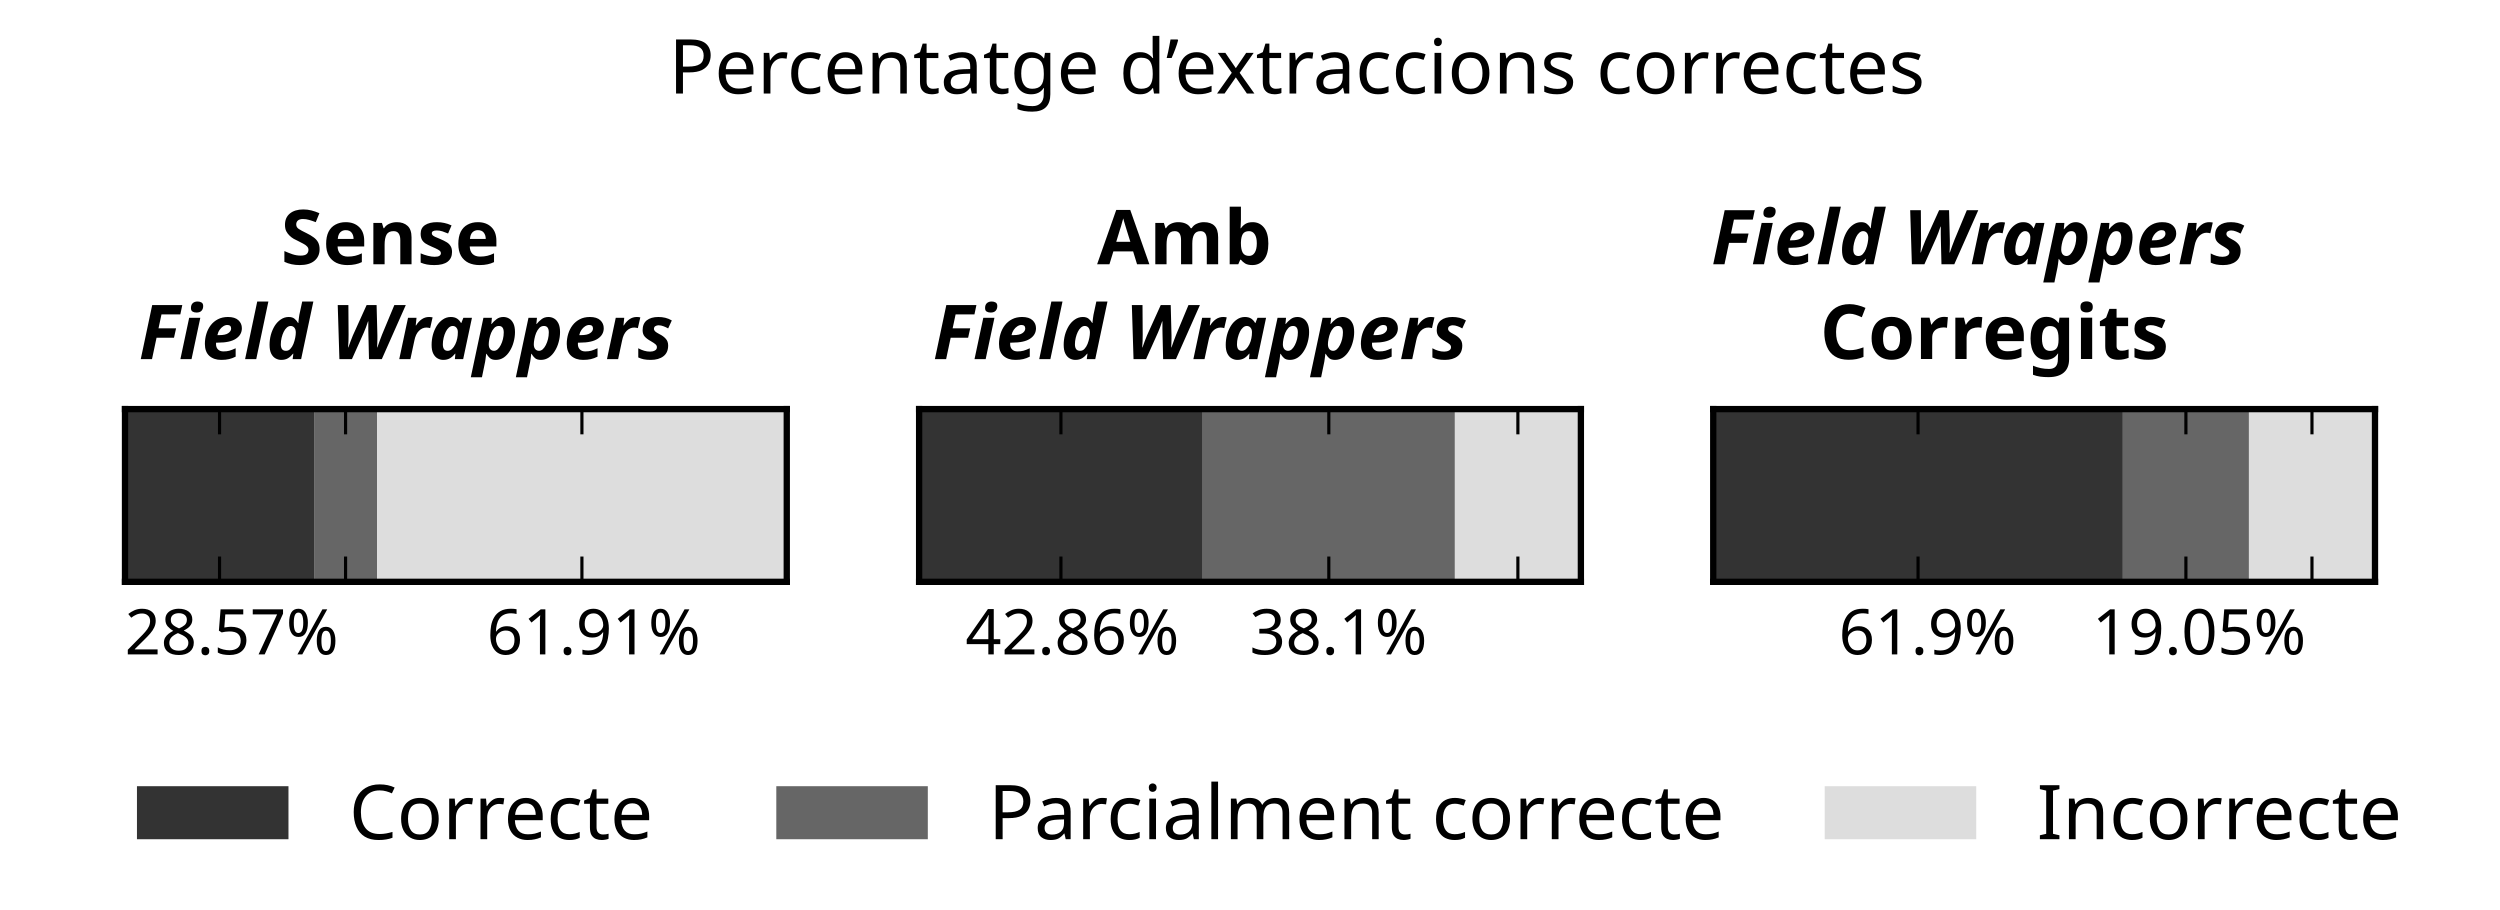
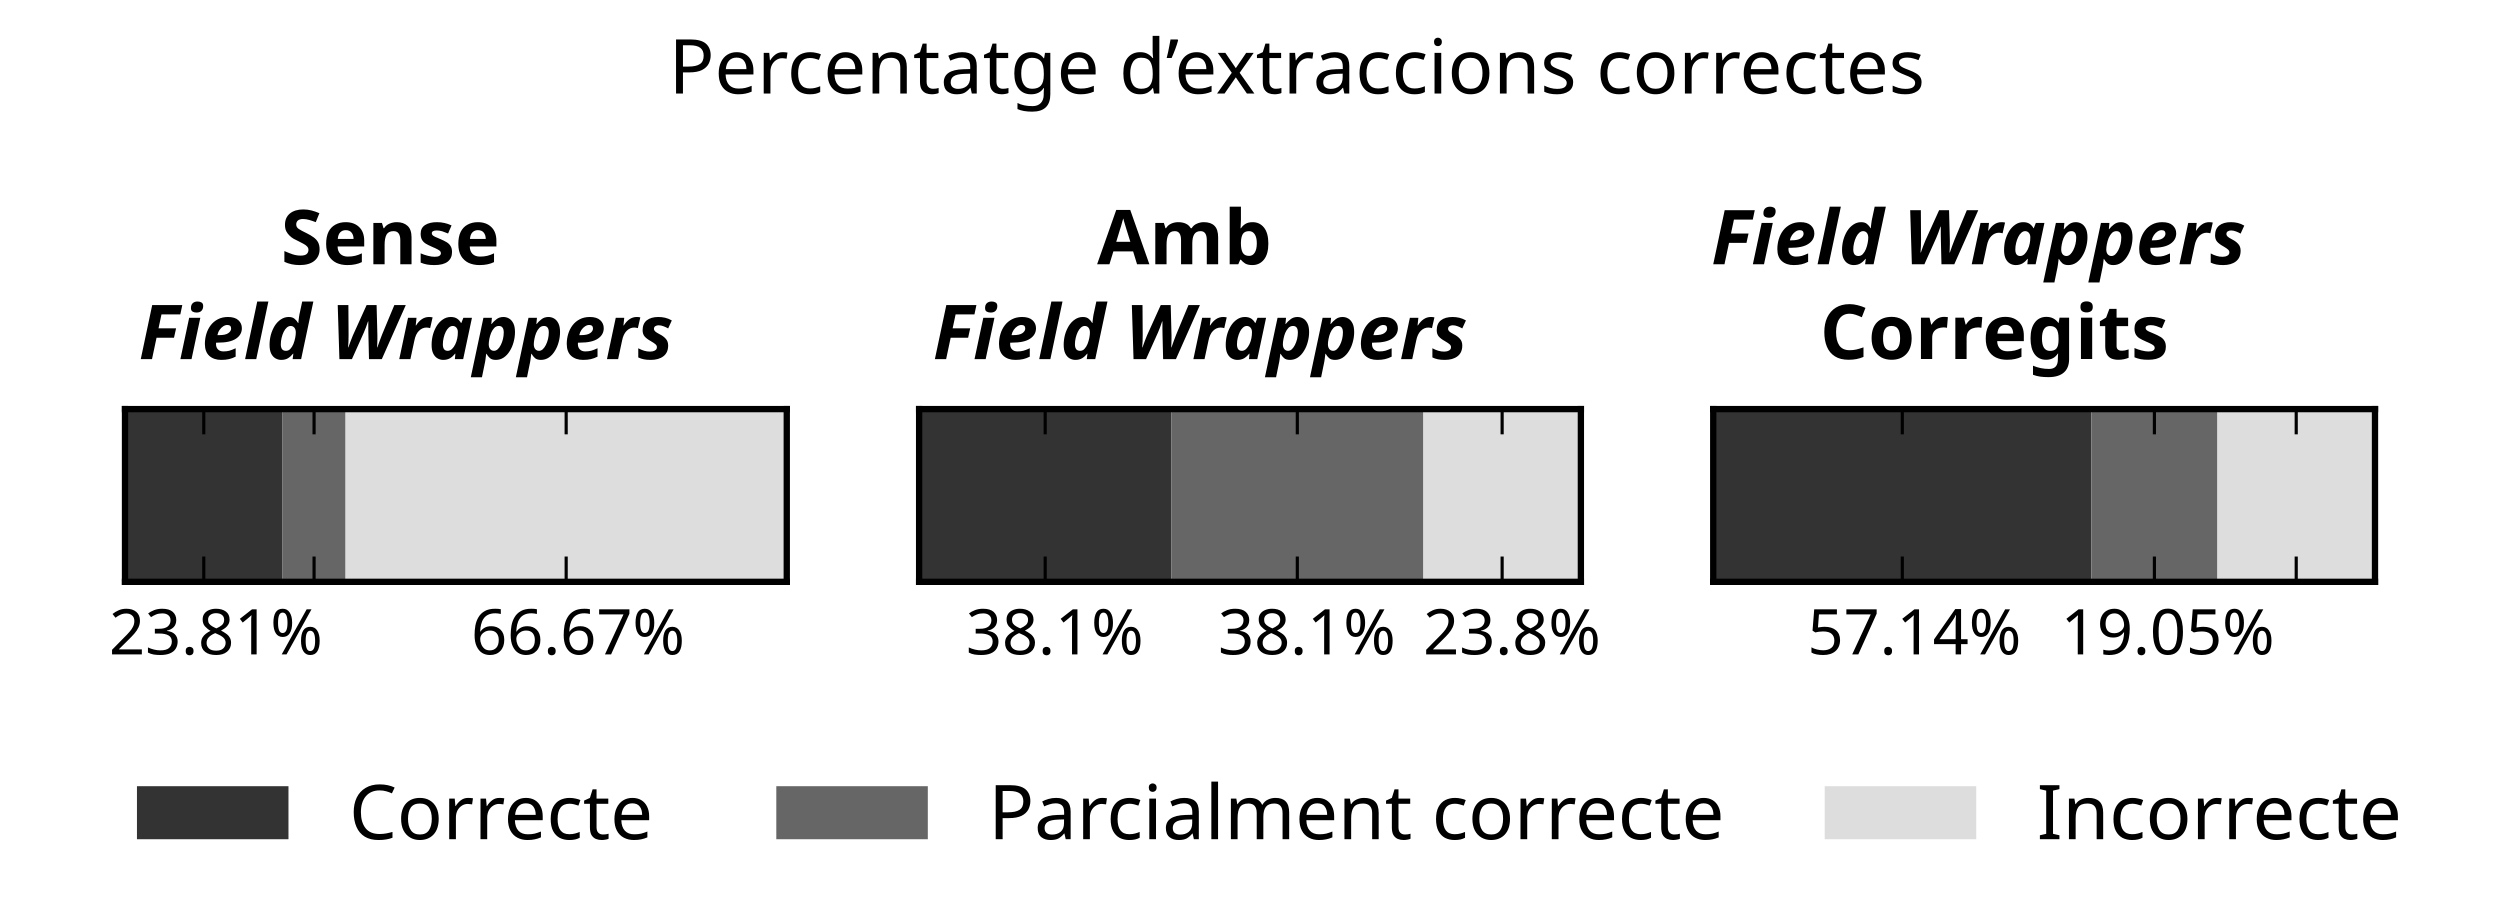
<svg xmlns="http://www.w3.org/2000/svg" id="svg2" width="495" height="180" xml:space="preserve">
  <defs id="defs5">
    <clipPath clipPathUnits="userSpaceOnUse" id="clipPath21">
      <path d="M 19.8,51.84 L 124.624,51.84 L 124.624,79.2 L 19.8,79.2 L 19.8,51.84 z" id="path23" />
    </clipPath>
    <clipPath clipPathUnits="userSpaceOnUse" id="clipPath31">
      <path d="M 19.8,51.84 L 124.624,51.84 L 124.624,79.2 L 19.8,79.2 L 19.8,51.84 z" id="path33" />
    </clipPath>
    <clipPath clipPathUnits="userSpaceOnUse" id="clipPath41">
      <path d="M 19.8,51.84 L 124.624,51.84 L 124.624,79.2 L 19.8,79.2 L 19.8,51.84 z" id="path43" />
    </clipPath>
    <clipPath clipPathUnits="userSpaceOnUse" id="clipPath89">
      <path d="M 145.588,51.84 L 250.412,51.84 L 250.412,79.2 L 145.588,79.2 L 145.588,51.84 z" id="path91" />
    </clipPath>
    <clipPath clipPathUnits="userSpaceOnUse" id="clipPath99">
      <path d="M 145.588,51.84 L 250.412,51.84 L 250.412,79.2 L 145.588,79.2 L 145.588,51.84 z" id="path101" />
    </clipPath>
    <clipPath clipPathUnits="userSpaceOnUse" id="clipPath109">
      <path d="M 145.588,51.84 L 250.412,51.84 L 250.412,79.2 L 145.588,79.2 L 145.588,51.84 z" id="path111" />
    </clipPath>
    <clipPath clipPathUnits="userSpaceOnUse" id="clipPath157">
      <path d="M 271.376,51.84 L 376.2,51.84 L 376.2,79.2 L 271.376,79.2 L 271.376,51.84 z" id="path159" />
    </clipPath>
    <clipPath clipPathUnits="userSpaceOnUse" id="clipPath167">
      <path d="M 271.376,51.84 L 376.2,51.84 L 376.2,79.2 L 271.376,79.2 L 271.376,51.84 z" id="path169" />
    </clipPath>
    <clipPath clipPathUnits="userSpaceOnUse" id="clipPath177">
      <path d="M 271.376,51.84 L 376.2,51.84 L 376.2,79.2 L 271.376,79.2 L 271.376,51.84 z" id="path179" />
    </clipPath>
  </defs>
  <g id="g11" transform="matrix(1.25,0,0,-1.25,0,180)">
    <path d="M 0,0 L 396,0 L 396,144 L 0,144 L 0,0" style="fill:#ffffff;fill-opacity:1;fill-rule:nonzero;stroke:#ffffff;stroke-opacity:1;stroke-width:1;stroke-linecap:square;stroke-linejoin:round;stroke-miterlimit:10;stroke-dasharray:none" id="path13" />
    <path d="M 19.8,51.84 L 124.624,51.84 L 124.624,79.2 L 19.8,79.2 L 19.8,51.84" style="fill:#ffffff;fill-opacity:1;fill-rule:nonzero;stroke:none" id="path15" />
    <g id="g17">
      <g id="g19" clip-path="url(#clipPath21)">
-         <path d="M 19.8,51.84 L 49.748,51.84 L 49.748,79.2 L 19.8,79.2 L 19.8,51.84" style="fill:#333333;fill-opacity:1;fill-rule:nonzero;stroke:none" id="path25" />
+         <path d="M 19.8,51.84 L 44.758,51.84 L 44.758,79.2 L 19.8,79.2 L 19.8,51.84" style="fill:#333333;fill-opacity:1;fill-rule:nonzero;stroke:none" id="path25" />
      </g>
    </g>
    <g id="g27">
      <g id="g29" clip-path="url(#clipPath31)">
-         <path d="M 49.748,51.84 L 59.727,51.84 L 59.727,79.2 L 49.748,79.2 L 49.748,51.84" style="fill:#666666;fill-opacity:1;fill-rule:nonzero;stroke:none" id="path35" />
+         <path d="M 44.758,51.84 L 54.738,51.84 L 54.738,79.2 L 44.758,79.2 L 44.758,51.84" style="fill:#666666;fill-opacity:1;fill-rule:nonzero;stroke:none" id="path35" />
      </g>
    </g>
    <g id="g37">
      <g id="g39" clip-path="url(#clipPath41)">
-         <path d="M 59.727,51.84 L 124.624,51.84 L 124.624,79.2 L 59.727,79.2 L 59.727,51.84" style="fill:#dddddd;fill-opacity:1;fill-rule:nonzero;stroke:none" id="path45" />
+         <path d="M 54.738,51.84 L 124.624,51.84 L 124.624,79.2 L 54.738,79.2 L 54.738,51.84" style="fill:#dddddd;fill-opacity:1;fill-rule:nonzero;stroke:none" id="path45" />
      </g>
    </g>
-     <path d="M 34.774,51.84 L 34.774,55.84" style="fill:none;stroke:#000000;stroke-opacity:1;stroke-width:0.5;stroke-linecap:butt;stroke-linejoin:round;stroke-miterlimit:10;stroke-dasharray:none" id="path47" />
-     <path d="M 34.774,79.2 L 34.774,75.2" style="fill:none;stroke:#000000;stroke-opacity:1;stroke-width:0.5;stroke-linecap:butt;stroke-linejoin:round;stroke-miterlimit:10;stroke-dasharray:none" id="path49" />
-     <text transform="matrix(1,0,0,-1,19.75842,40.34)" id="text51">
-       <tspan style="fill:#000000;fill-opacity:1;fill-rule:nonzero;stroke:none;font-family:Cmr10;font-variant:normal;font-weight:normal;font-size:10;writing-mode:lr;-inkscape-font-specification:Cmr10" x="0 5 10 12.77 17.77 22.77" y="0" id="tspan53">28.57%</tspan>
+     <path d="M 32.279,51.84 L 32.279,55.84" style="fill:none;stroke:#000000;stroke-opacity:1;stroke-width:0.5;stroke-linecap:butt;stroke-linejoin:round;stroke-miterlimit:10;stroke-dasharray:none" id="path47" />
+     <path d="M 32.279,79.2 L 32.279,75.2" style="fill:none;stroke:#000000;stroke-opacity:1;stroke-width:0.5;stroke-linecap:butt;stroke-linejoin:round;stroke-miterlimit:10;stroke-dasharray:none" id="path49" />
+     <text transform="matrix(1,0,0,-1,17.26362,40.34)" id="text51">
+       <tspan style="fill:#000000;fill-opacity:1;fill-rule:nonzero;stroke:none;font-family:Cmr10;font-variant:normal;font-weight:normal;font-size:10;writing-mode:lr;-inkscape-font-specification:Cmr10" x="0 5 10 12.77 17.77 22.77" y="0" id="tspan53">23.81%</tspan>
    </text>
-     <path d="M 54.738,51.84 L 54.738,55.84" style="fill:none;stroke:#000000;stroke-opacity:1;stroke-width:0.5;stroke-linecap:butt;stroke-linejoin:round;stroke-miterlimit:10;stroke-dasharray:none" id="path55" />
-     <path d="M 54.738,79.2 L 54.738,75.2" style="fill:none;stroke:#000000;stroke-opacity:1;stroke-width:0.5;stroke-linecap:butt;stroke-linejoin:round;stroke-miterlimit:10;stroke-dasharray:none" id="path57" />
-     <path d="M 92.175,51.84 L 92.175,55.84" style="fill:none;stroke:#000000;stroke-opacity:1;stroke-width:0.5;stroke-linecap:butt;stroke-linejoin:round;stroke-miterlimit:10;stroke-dasharray:none" id="path63" />
-     <path d="M 92.175,79.2 L 92.175,75.2" style="fill:none;stroke:#000000;stroke-opacity:1;stroke-width:0.5;stroke-linecap:butt;stroke-linejoin:round;stroke-miterlimit:10;stroke-dasharray:none" id="path65" />
-     <text transform="matrix(1,0,0,-1,77.12072,40.34)" id="text67">
-       <tspan style="fill:#000000;fill-opacity:1;fill-rule:nonzero;stroke:none;font-family:Cmr10;font-variant:normal;font-weight:normal;font-size:10;writing-mode:lr;-inkscape-font-specification:Cmr10" x="0 5 10 12.77 17.77 22.77" y="0" id="tspan69">61.91%</tspan>
+     <path d="M 49.748,51.84 L 49.748,55.84" style="fill:none;stroke:#000000;stroke-opacity:1;stroke-width:0.5;stroke-linecap:butt;stroke-linejoin:round;stroke-miterlimit:10;stroke-dasharray:none" id="path55" />
+     <path d="M 49.748,79.2 L 49.748,75.2" style="fill:none;stroke:#000000;stroke-opacity:1;stroke-width:0.5;stroke-linecap:butt;stroke-linejoin:round;stroke-miterlimit:10;stroke-dasharray:none" id="path57" />
+     <path d="M 89.681,51.84 L 89.681,55.84" style="fill:none;stroke:#000000;stroke-opacity:1;stroke-width:0.5;stroke-linecap:butt;stroke-linejoin:round;stroke-miterlimit:10;stroke-dasharray:none" id="path63" />
+     <path d="M 89.681,79.2 L 89.681,75.2" style="fill:none;stroke:#000000;stroke-opacity:1;stroke-width:0.5;stroke-linecap:butt;stroke-linejoin:round;stroke-miterlimit:10;stroke-dasharray:none" id="path65" />
+     <text transform="matrix(1,0,0,-1,74.62592,40.34)" id="text67">
+       <tspan style="fill:#000000;fill-opacity:1;fill-rule:nonzero;stroke:none;font-family:Cmr10;font-variant:normal;font-weight:normal;font-size:10;writing-mode:lr;-inkscape-font-specification:Cmr10" x="0 5 10 12.77 17.77 22.77" y="0" id="tspan69">66.67%</tspan>
    </text>
    <path d="M 19.8,79.2 L 124.624,79.2" style="fill:none;stroke:#000000;stroke-opacity:1;stroke-width:1;stroke-linecap:square;stroke-linejoin:round;stroke-miterlimit:10;stroke-dasharray:none" id="path71" />
    <path d="M 124.624,51.84 L 124.624,79.2" style="fill:none;stroke:#000000;stroke-opacity:1;stroke-width:1;stroke-linecap:square;stroke-linejoin:round;stroke-miterlimit:10;stroke-dasharray:none" id="path73" />
    <path d="M 19.8,51.84 L 124.624,51.84" style="fill:none;stroke:#000000;stroke-opacity:1;stroke-width:1;stroke-linecap:square;stroke-linejoin:round;stroke-miterlimit:10;stroke-dasharray:none" id="path75" />
    <path d="M 19.8,51.84 L 19.8,79.2" style="fill:none;stroke:#000000;stroke-opacity:1;stroke-width:1;stroke-linecap:square;stroke-linejoin:round;stroke-miterlimit:10;stroke-dasharray:none" id="path77" />
    <path d="M 145.588,51.84 L 250.412,51.84 L 250.412,79.2 L 145.588,79.2 L 145.588,51.84" style="fill:#ffffff;fill-opacity:1;fill-rule:nonzero;stroke:none" id="path83" />
    <g id="g85">
      <g id="g87" clip-path="url(#clipPath89)">
-         <path d="M 145.588,51.84 L 190.516,51.84 L 190.516,79.2 L 145.588,79.2 L 145.588,51.84" style="fill:#333333;fill-opacity:1;fill-rule:nonzero;stroke:none" id="path93" />
+         <path d="M 145.588,51.84 L 185.526,51.84 L 185.526,79.2 L 145.588,79.2 L 145.588,51.84" style="fill:#333333;fill-opacity:1;fill-rule:nonzero;stroke:none" id="path93" />
      </g>
    </g>
    <g id="g95">
      <g id="g97" clip-path="url(#clipPath99)">
-         <path d="M 190.516,51.84 L 230.453,51.84 L 230.453,79.2 L 190.516,79.2 L 190.516,51.84" style="fill:#666666;fill-opacity:1;fill-rule:nonzero;stroke:none" id="path103" />
+         <path d="M 185.526,51.84 L 225.464,51.84 L 225.464,79.2 L 185.526,79.2 L 185.526,51.84" style="fill:#666666;fill-opacity:1;fill-rule:nonzero;stroke:none" id="path103" />
      </g>
    </g>
    <g id="g105">
      <g id="g107" clip-path="url(#clipPath109)">
-         <path d="M 230.453,51.84 L 250.412,51.84 L 250.412,79.2 L 230.453,79.2 L 230.453,51.84" style="fill:#dddddd;fill-opacity:1;fill-rule:nonzero;stroke:none" id="path113" />
+         <path d="M 225.464,51.84 L 250.412,51.84 L 250.412,79.2 L 225.464,79.2 L 225.464,51.84" style="fill:#dddddd;fill-opacity:1;fill-rule:nonzero;stroke:none" id="path113" />
      </g>
    </g>
-     <path d="M 168.052,51.84 L 168.052,55.84" style="fill:none;stroke:#000000;stroke-opacity:1;stroke-width:0.5;stroke-linecap:butt;stroke-linejoin:round;stroke-miterlimit:10;stroke-dasharray:none" id="path115" />
-     <path d="M 168.052,79.2 L 168.052,75.2" style="fill:none;stroke:#000000;stroke-opacity:1;stroke-width:0.5;stroke-linecap:butt;stroke-linejoin:round;stroke-miterlimit:10;stroke-dasharray:none" id="path117" />
-     <text transform="matrix(1,0,0,-1,152.9269,40.34)" id="text119">
-       <tspan style="fill:#000000;fill-opacity:1;fill-rule:nonzero;stroke:none;font-family:Cmr10;font-variant:normal;font-weight:normal;font-size:10;writing-mode:lr;-inkscape-font-specification:Cmr10" x="0 5 10 12.77 17.77 22.77" y="0" id="tspan121">42.86%</tspan>
+     <path d="M 165.557,51.84 L 165.557,55.84" style="fill:none;stroke:#000000;stroke-opacity:1;stroke-width:0.5;stroke-linecap:butt;stroke-linejoin:round;stroke-miterlimit:10;stroke-dasharray:none" id="path115" />
+     <path d="M 165.557,79.2 L 165.557,75.2" style="fill:none;stroke:#000000;stroke-opacity:1;stroke-width:0.5;stroke-linecap:butt;stroke-linejoin:round;stroke-miterlimit:10;stroke-dasharray:none" id="path117" />
+     <text transform="matrix(1,0,0,-1,153.0024,40.34)" id="text119">
+       <tspan style="fill:#000000;fill-opacity:1;fill-rule:nonzero;stroke:none;font-family:Cmr10;font-variant:normal;font-weight:normal;font-size:10;writing-mode:lr;-inkscape-font-specification:Cmr10" x="0 5 10 12.77 17.77" y="0" id="tspan121">38.1%</tspan>
    </text>
-     <path d="M 210.484,51.84 L 210.484,55.84" style="fill:none;stroke:#000000;stroke-opacity:1;stroke-width:0.5;stroke-linecap:butt;stroke-linejoin:round;stroke-miterlimit:10;stroke-dasharray:none" id="path123" />
-     <path d="M 210.484,79.2 L 210.484,75.2" style="fill:none;stroke:#000000;stroke-opacity:1;stroke-width:0.5;stroke-linecap:butt;stroke-linejoin:round;stroke-miterlimit:10;stroke-dasharray:none" id="path125" />
-     <text transform="matrix(1,0,0,-1,197.9298,40.34)" id="text127">
+     <path d="M 205.495,51.84 L 205.495,55.84" style="fill:none;stroke:#000000;stroke-opacity:1;stroke-width:0.5;stroke-linecap:butt;stroke-linejoin:round;stroke-miterlimit:10;stroke-dasharray:none" id="path123" />
+     <path d="M 205.495,79.2 L 205.495,75.2" style="fill:none;stroke:#000000;stroke-opacity:1;stroke-width:0.5;stroke-linecap:butt;stroke-linejoin:round;stroke-miterlimit:10;stroke-dasharray:none" id="path125" />
+     <text transform="matrix(1,0,0,-1,192.9402,40.34)" id="text127">
      <tspan style="fill:#000000;fill-opacity:1;fill-rule:nonzero;stroke:none;font-family:Cmr10;font-variant:normal;font-weight:normal;font-size:10;writing-mode:lr;-inkscape-font-specification:Cmr10" x="0 5 10 12.77 17.77" y="0" id="tspan129">38.1%</tspan>
    </text>
-     <path d="M 240.433,51.84 L 240.433,55.84" style="fill:none;stroke:#000000;stroke-opacity:1;stroke-width:0.5;stroke-linecap:butt;stroke-linejoin:round;stroke-miterlimit:10;stroke-dasharray:none" id="path131" />
-     <path d="M 240.433,79.2 L 240.433,75.2" style="fill:none;stroke:#000000;stroke-opacity:1;stroke-width:0.5;stroke-linecap:butt;stroke-linejoin:round;stroke-miterlimit:10;stroke-dasharray:none" id="path133" />
+     <path d="M 237.938,51.84 L 237.938,55.84" style="fill:none;stroke:#000000;stroke-opacity:1;stroke-width:0.5;stroke-linecap:butt;stroke-linejoin:round;stroke-miterlimit:10;stroke-dasharray:none" id="path131" />
+     <path d="M 237.938,79.2 L 237.938,75.2" style="fill:none;stroke:#000000;stroke-opacity:1;stroke-width:0.5;stroke-linecap:butt;stroke-linejoin:round;stroke-miterlimit:10;stroke-dasharray:none" id="path133" />
+     <text transform="matrix(1,0,0,-1,225.4221,40.34)" id="text135">
+       <tspan style="fill:#000000;fill-opacity:1;fill-rule:nonzero;stroke:none;font-family:Cmr10;font-variant:normal;font-weight:normal;font-size:10;writing-mode:lr;-inkscape-font-specification:Cmr10" x="0 5 10 12.77 17.77" y="0" id="tspan137">23.8%</tspan>
+     </text>
    <path d="M 145.588,79.2 L 250.412,79.2" style="fill:none;stroke:#000000;stroke-opacity:1;stroke-width:1;stroke-linecap:square;stroke-linejoin:round;stroke-miterlimit:10;stroke-dasharray:none" id="path139" />
    <path d="M 250.412,51.84 L 250.412,79.2" style="fill:none;stroke:#000000;stroke-opacity:1;stroke-width:1;stroke-linecap:square;stroke-linejoin:round;stroke-miterlimit:10;stroke-dasharray:none" id="path141" />
    <path d="M 145.588,51.84 L 250.412,51.84" style="fill:none;stroke:#000000;stroke-opacity:1;stroke-width:1;stroke-linecap:square;stroke-linejoin:round;stroke-miterlimit:10;stroke-dasharray:none" id="path143" />
    <path d="M 145.588,51.84 L 145.588,79.2" style="fill:none;stroke:#000000;stroke-opacity:1;stroke-width:1;stroke-linecap:square;stroke-linejoin:round;stroke-miterlimit:10;stroke-dasharray:none" id="path145" />
    <path d="M 271.376,51.84 L 376.2,51.84 L 376.2,79.2 L 271.376,79.2 L 271.376,51.84" style="fill:#ffffff;fill-opacity:1;fill-rule:nonzero;stroke:none" id="path151" />
    <g id="g153">
      <g id="g155" clip-path="url(#clipPath157)">
-         <path d="M 271.376,51.84 L 336.262,51.84 L 336.262,79.2 L 271.376,79.2 L 271.376,51.84" style="fill:#333333;fill-opacity:1;fill-rule:nonzero;stroke:none" id="path161" />
+         <path d="M 271.376,51.84 L 331.273,51.84 L 331.273,79.2 L 271.376,79.2 L 271.376,51.84" style="fill:#333333;fill-opacity:1;fill-rule:nonzero;stroke:none" id="path161" />
      </g>
    </g>
    <g id="g163">
      <g id="g165" clip-path="url(#clipPath167)">
-         <path d="M 336.262,51.84 L 356.231,51.84 L 356.231,79.2 L 336.262,79.2 L 336.262,51.84" style="fill:#666666;fill-opacity:1;fill-rule:nonzero;stroke:none" id="path171" />
+         <path d="M 331.273,51.84 L 351.242,51.84 L 351.242,79.2 L 331.273,79.2 L 331.273,51.84" style="fill:#666666;fill-opacity:1;fill-rule:nonzero;stroke:none" id="path171" />
      </g>
    </g>
    <g id="g173">
      <g id="g175" clip-path="url(#clipPath177)">
-         <path d="M 356.231,51.84 L 376.2,51.84 L 376.2,79.2 L 356.231,79.2 L 356.231,51.84" style="fill:#dddddd;fill-opacity:1;fill-rule:nonzero;stroke:none" id="path181" />
+         <path d="M 351.242,51.84 L 376.2,51.84 L 376.2,79.2 L 351.242,79.2 L 351.242,51.84" style="fill:#dddddd;fill-opacity:1;fill-rule:nonzero;stroke:none" id="path181" />
      </g>
    </g>
-     <path d="M 303.819,51.84 L 303.819,55.84" style="fill:none;stroke:#000000;stroke-opacity:1;stroke-width:0.5;stroke-linecap:butt;stroke-linejoin:round;stroke-miterlimit:10;stroke-dasharray:none" id="path183" />
-     <path d="M 303.819,79.2 L 303.819,75.2" style="fill:none;stroke:#000000;stroke-opacity:1;stroke-width:0.5;stroke-linecap:butt;stroke-linejoin:round;stroke-miterlimit:10;stroke-dasharray:none" id="path185" />
-     <text transform="matrix(1,0,0,-1,291.2647,40.34)" id="text187">
-       <tspan style="fill:#000000;fill-opacity:1;fill-rule:nonzero;stroke:none;font-family:Cmr10;font-variant:normal;font-weight:normal;font-size:10;writing-mode:lr;-inkscape-font-specification:Cmr10" x="0 5 10 12.77 17.77" id="tspan189" y="0">61.9%</tspan>
+     <path d="M 301.325,51.84 L 301.325,55.84" style="fill:none;stroke:#000000;stroke-opacity:1;stroke-width:0.5;stroke-linecap:butt;stroke-linejoin:round;stroke-miterlimit:10;stroke-dasharray:none" id="path183" />
+     <path d="M 301.325,79.2 L 301.325,75.2" style="fill:none;stroke:#000000;stroke-opacity:1;stroke-width:0.5;stroke-linecap:butt;stroke-linejoin:round;stroke-miterlimit:10;stroke-dasharray:none" id="path185" />
+     <text transform="matrix(1,0,0,-1,286.3089,40.34)" id="text187">
+       <tspan style="fill:#000000;fill-opacity:1;fill-rule:nonzero;stroke:none;font-family:Cmr10;font-variant:normal;font-weight:normal;font-size:10;writing-mode:lr;-inkscape-font-specification:Cmr10" x="0 5 10 12.77 17.77 22.77" y="0" id="tspan189">57.14%</tspan>
    </text>
-     <path d="M 346.247,51.84 L 346.247,55.84" style="fill:none;stroke:#000000;stroke-opacity:1;stroke-width:0.5;stroke-linecap:butt;stroke-linejoin:round;stroke-miterlimit:10;stroke-dasharray:none" id="path191" />
-     <path d="M 346.247,79.2 L 346.247,75.2" style="fill:none;stroke:#000000;stroke-opacity:1;stroke-width:0.5;stroke-linecap:butt;stroke-linejoin:round;stroke-miterlimit:10;stroke-dasharray:none" id="path193" />
-     <text transform="matrix(1,0,0,-1,331.4185,40.34)" id="text195">
+     <path d="M 341.257,51.84 L 341.257,55.84" style="fill:none;stroke:#000000;stroke-opacity:1;stroke-width:0.5;stroke-linecap:butt;stroke-linejoin:round;stroke-miterlimit:10;stroke-dasharray:none" id="path191" />
+     <path d="M 341.257,79.2 L 341.257,75.2" style="fill:none;stroke:#000000;stroke-opacity:1;stroke-width:0.5;stroke-linecap:butt;stroke-linejoin:round;stroke-miterlimit:10;stroke-dasharray:none" id="path193" />
+     <text transform="matrix(1,0,0,-1,326.4289,40.34)" id="text195">
      <tspan style="fill:#000000;fill-opacity:1;fill-rule:nonzero;stroke:none;font-family:Cmr10;font-variant:normal;font-weight:normal;font-size:10;writing-mode:lr;-inkscape-font-specification:Cmr10" x="0 5 10 12.77 17.77 22.77" y="0" id="tspan197">19.05%</tspan>
    </text>
-     <path d="M 366.216,51.84 L 366.216,55.84" style="fill:none;stroke:#000000;stroke-opacity:1;stroke-width:0.5;stroke-linecap:butt;stroke-linejoin:round;stroke-miterlimit:10;stroke-dasharray:none" id="path199" />
-     <path d="M 366.216,79.2 L 366.216,75.2" style="fill:none;stroke:#000000;stroke-opacity:1;stroke-width:0.5;stroke-linecap:butt;stroke-linejoin:round;stroke-miterlimit:10;stroke-dasharray:none" id="path201" />
+     <path d="M 363.721,51.84 L 363.721,55.84" style="fill:none;stroke:#000000;stroke-opacity:1;stroke-width:0.5;stroke-linecap:butt;stroke-linejoin:round;stroke-miterlimit:10;stroke-dasharray:none" id="path199" />
+     <path d="M 363.721,79.2 L 363.721,75.2" style="fill:none;stroke:#000000;stroke-opacity:1;stroke-width:0.5;stroke-linecap:butt;stroke-linejoin:round;stroke-miterlimit:10;stroke-dasharray:none" id="path201" />
    <path d="M 271.376,79.2 L 376.2,79.2" style="fill:none;stroke:#000000;stroke-opacity:1;stroke-width:1;stroke-linecap:square;stroke-linejoin:round;stroke-miterlimit:10;stroke-dasharray:none" id="path207" />
    <path d="M 376.2,51.84 L 376.2,79.2" style="fill:none;stroke:#000000;stroke-opacity:1;stroke-width:1;stroke-linecap:square;stroke-linejoin:round;stroke-miterlimit:10;stroke-dasharray:none" id="path209" />
    <path d="M 271.376,51.84 L 376.2,51.84" style="fill:none;stroke:#000000;stroke-opacity:1;stroke-width:1;stroke-linecap:square;stroke-linejoin:round;stroke-miterlimit:10;stroke-dasharray:none" id="path211" />
    <path d="M 271.376,51.84 L 271.376,79.2" style="fill:none;stroke:#000000;stroke-opacity:1;stroke-width:1;stroke-linecap:square;stroke-linejoin:round;stroke-miterlimit:10;stroke-dasharray:none" id="path213" />
    <text transform="matrix(1,0,0,-1,105.9297,129.1887)" id="text219">
      <tspan style="fill:#000000;fill-opacity:1;fill-rule:nonzero;stroke:none;font-family:Cmr10;font-variant:normal;font-weight:normal;font-size:12;writing-mode:lr;-inkscape-font-specification:Cmr10" x="0 8.16 13.488 18.18 23.508 28.836 35.496 40.152 46.152 50.808 56.808 62.136 66.132 72.792 76.116 81.444 87.768 92.424 97.116 103.116 108.444 113.772 117.096 123.096 129.756 134.484 138.48 143.808 149.808 154.5 159.192 164.52 169.848 174.504 179.832" y="0" id="tspan221">Percentatge d’extraccions correctes</tspan>
    </text>
    <path d="M 21.694,11.066 L 45.694,11.066 L 45.694,19.466 L 21.694,19.466 L 21.694,11.066" style="fill:#333333;fill-opacity:1;fill-rule:nonzero;stroke:none" id="path223" />
    <text transform="matrix(1,0,0,-1,55.29375,11.06563)" id="text225">
      <tspan style="fill:#000000;fill-opacity:1;fill-rule:nonzero;stroke:none;font-family:Cmr10;font-variant:normal;font-weight:normal;font-size:12;writing-mode:lr;-inkscape-font-specification:Cmr10" x="0 8.664 14.664 19.356 24.048 29.376 34.704 39.36" y="0" id="tspan227">Correcte</tspan>
    </text>
    <path d="M 122.966,11.066 L 146.966,11.066 L 146.966,19.466 L 122.966,19.466 L 122.966,11.066" style="fill:#666666;fill-opacity:1;fill-rule:nonzero;stroke:none" id="path229" />
    <text transform="matrix(1,0,0,-1,156.5656,11.06563)" id="text231">
      <tspan style="fill:#000000;fill-opacity:1;fill-rule:nonzero;stroke:none;font-family:Cmr10;font-variant:normal;font-weight:normal;font-size:12;writing-mode:lr;-inkscape-font-specification:Cmr10" x="0 8.16 14.16 18.852 24.18 27.504 33.504 36.828 46.824 52.152 58.812 63.468 67.464 72.792 78.792 83.484 88.176 93.504 98.832 103.488" y="0" id="tspan233">Parcialment correcte</tspan>
    </text>
    <path d="M 289.034,11.066 L 313.034,11.066 L 313.034,19.466 L 289.034,19.466 L 289.034,11.066" style="fill:#dddddd;fill-opacity:1;fill-rule:nonzero;stroke:none" id="path235" />
    <text transform="matrix(1,0,0,-1,322.6344,11.06563)" id="text237">
      <tspan style="fill:#000000;fill-opacity:1;fill-rule:nonzero;stroke:none;font-family:Cmr10;font-variant:normal;font-weight:normal;font-size:12;writing-mode:lr;-inkscape-font-specification:Cmr10" x="0 4.332 10.992 16.32 22.32 27.012 31.704 37.032 42.36 47.016" y="0" id="tspan239">Incorrecte</tspan>
    </text>
-     <text xml:space="preserve" style="font-size:9.6px;font-style:normal;font-variant:normal;font-weight:bold;font-stretch:normal;fill:#000000;fill-opacity:1;stroke:none;stroke-width:1px;stroke-linecap:butt;stroke-linejoin:miter;stroke-opacity:1;font-family:cmr10;-inkscape-font-specification:cmr10 Medium" x="70.559" y="-102.138" id="text2614" transform="scale(1,-1)">
-       <tspan id="tspan2616" x="70.559" y="-102.138" style="font-size:12px;font-style:normal;font-variant:normal;font-weight:bold;font-stretch:normal;text-align:center;text-anchor:middle;font-family:CMU Serif;-inkscape-font-specification:CMU Serif Medium">Sense</tspan>
-       <tspan x="70.559" y="-87.116" id="tspan2618" style="font-size:12px;font-style:italic;font-variant:normal;font-weight:bold;font-stretch:normal;text-align:center;text-anchor:middle;font-family:CMU Serif Extra;-inkscape-font-specification:CMU Serif Extra Bold Italic">Field Wrappers</tspan>
+     <text xml:space="preserve" style="font-size:9.6px;font-style:normal;font-variant:normal;font-weight:bold;font-stretch:normal;fill:#000000;fill-opacity:1;stroke:none;stroke-width:1px;stroke-linecap:butt;stroke-linejoin:miter;stroke-opacity:1;font-family:CMU Serif;-inkscape-font-specification:CMU Serif Medium" x="70.559" y="-102.138" id="text2612" transform="scale(1,-1)">
+       <tspan id="tspan2614" x="70.559" y="-102.138" style="font-size:12px;text-align:center;text-anchor:middle">Sense</tspan>
+       <tspan x="70.559" y="-87.116" id="tspan2616" style="font-size:12px;font-style:italic;font-variant:normal;font-weight:bold;font-stretch:normal;text-align:center;text-anchor:middle;font-family:CMU Serif Extra;-inkscape-font-specification:CMU Serif Extra Bold Italic">Field Wrappers</tspan>
    </text>
-     <text xml:space="preserve" style="font-size:9.6px;font-style:normal;font-variant:normal;font-weight:bold;font-stretch:normal;fill:#000000;fill-opacity:1;stroke:none;stroke-width:1px;stroke-linecap:butt;stroke-linejoin:miter;stroke-opacity:1;font-family:cmr10;-inkscape-font-specification:cmr10 Medium" x="196.347" y="-102.138" id="text2620" transform="scale(1,-1)">
-       <tspan id="tspan2622" x="196.347" y="-102.138" style="font-size:12px;font-style:normal;font-variant:normal;font-weight:bold;font-stretch:normal;text-align:center;text-anchor:middle;font-family:CMU Serif;-inkscape-font-specification:CMU Serif Medium">Amb</tspan>
-       <tspan x="196.347" y="-87.116" id="tspan2624" style="font-size:12px;font-style:italic;font-variant:normal;font-weight:bold;font-stretch:normal;text-align:center;text-anchor:middle;font-family:CMU Serif Extra;-inkscape-font-specification:CMU Serif Extra Bold Italic">Field Wrappers</tspan>
+     <text xml:space="preserve" style="font-size:9.6px;font-style:normal;font-variant:normal;font-weight:bold;font-stretch:normal;fill:#000000;fill-opacity:1;stroke:none;stroke-width:1px;stroke-linecap:butt;stroke-linejoin:miter;stroke-opacity:1;font-family:CMU Serif;-inkscape-font-specification:CMU Serif Medium" x="196.347" y="-102.138" id="text2618" transform="scale(1,-1)">
+       <tspan id="tspan2620" x="196.347" y="-102.138" style="font-size:12px;text-align:center;text-anchor:middle">Amb</tspan>
+       <tspan x="196.347" y="-87.116" id="tspan2622" style="font-size:12px;font-style:italic;font-variant:normal;font-weight:bold;font-stretch:normal;text-align:center;text-anchor:middle;font-family:CMU Serif Extra;-inkscape-font-specification:CMU Serif Extra Bold Italic">Field Wrappers</tspan>
    </text>
-     <text xml:space="preserve" style="font-size:9.6px;font-style:normal;font-variant:normal;font-weight:bold;font-stretch:normal;fill:#000000;fill-opacity:1;stroke:none;stroke-width:1px;stroke-linecap:butt;stroke-linejoin:miter;stroke-opacity:1;font-family:cmr10;-inkscape-font-specification:cmr10 Medium" x="322.135" y="-102.138" id="text2626" transform="scale(1,-1)">
-       <tspan x="322.135" y="-102.138" id="tspan2630" style="font-size:12px;font-style:italic;font-variant:normal;font-weight:bold;font-stretch:normal;text-align:center;text-anchor:middle;font-family:CMU Serif Extra;-inkscape-font-specification:CMU Serif Extra Bold Italic">Field Wrappers</tspan>
-       <tspan x="322.135" y="-87.138" style="font-size:12px;font-style:normal;font-variant:normal;font-weight:bold;font-stretch:normal;text-align:center;text-anchor:middle;font-family:CMU Serif;-inkscape-font-specification:CMU Serif Bold" id="tspan2634">Corregits</tspan>
+     <text xml:space="preserve" style="font-size:9.6px;font-style:normal;font-variant:normal;font-weight:bold;font-stretch:normal;fill:#000000;fill-opacity:1;stroke:none;stroke-width:1px;stroke-linecap:butt;stroke-linejoin:miter;stroke-opacity:1;font-family:CMU Serif;-inkscape-font-specification:CMU Serif Medium" x="322.135" y="-102.138" id="text2624" transform="scale(1,-1)">
+       <tspan x="322.135" y="-102.138" id="tspan2628" style="font-size:12px;font-style:italic;font-variant:normal;font-weight:bold;font-stretch:normal;text-align:center;text-anchor:middle;font-family:CMU Serif Extra;-inkscape-font-specification:CMU Serif Extra Bold Italic">Field Wrappers</tspan>
+       <tspan x="322.135" y="-87.138" style="font-size:12px;font-style:normal;font-variant:normal;font-weight:bold;font-stretch:normal;text-align:center;text-anchor:middle;font-family:CMU Serif;-inkscape-font-specification:CMU Serif Bold" id="tspan2632">Corregits</tspan>
    </text>
  </g>
</svg>
